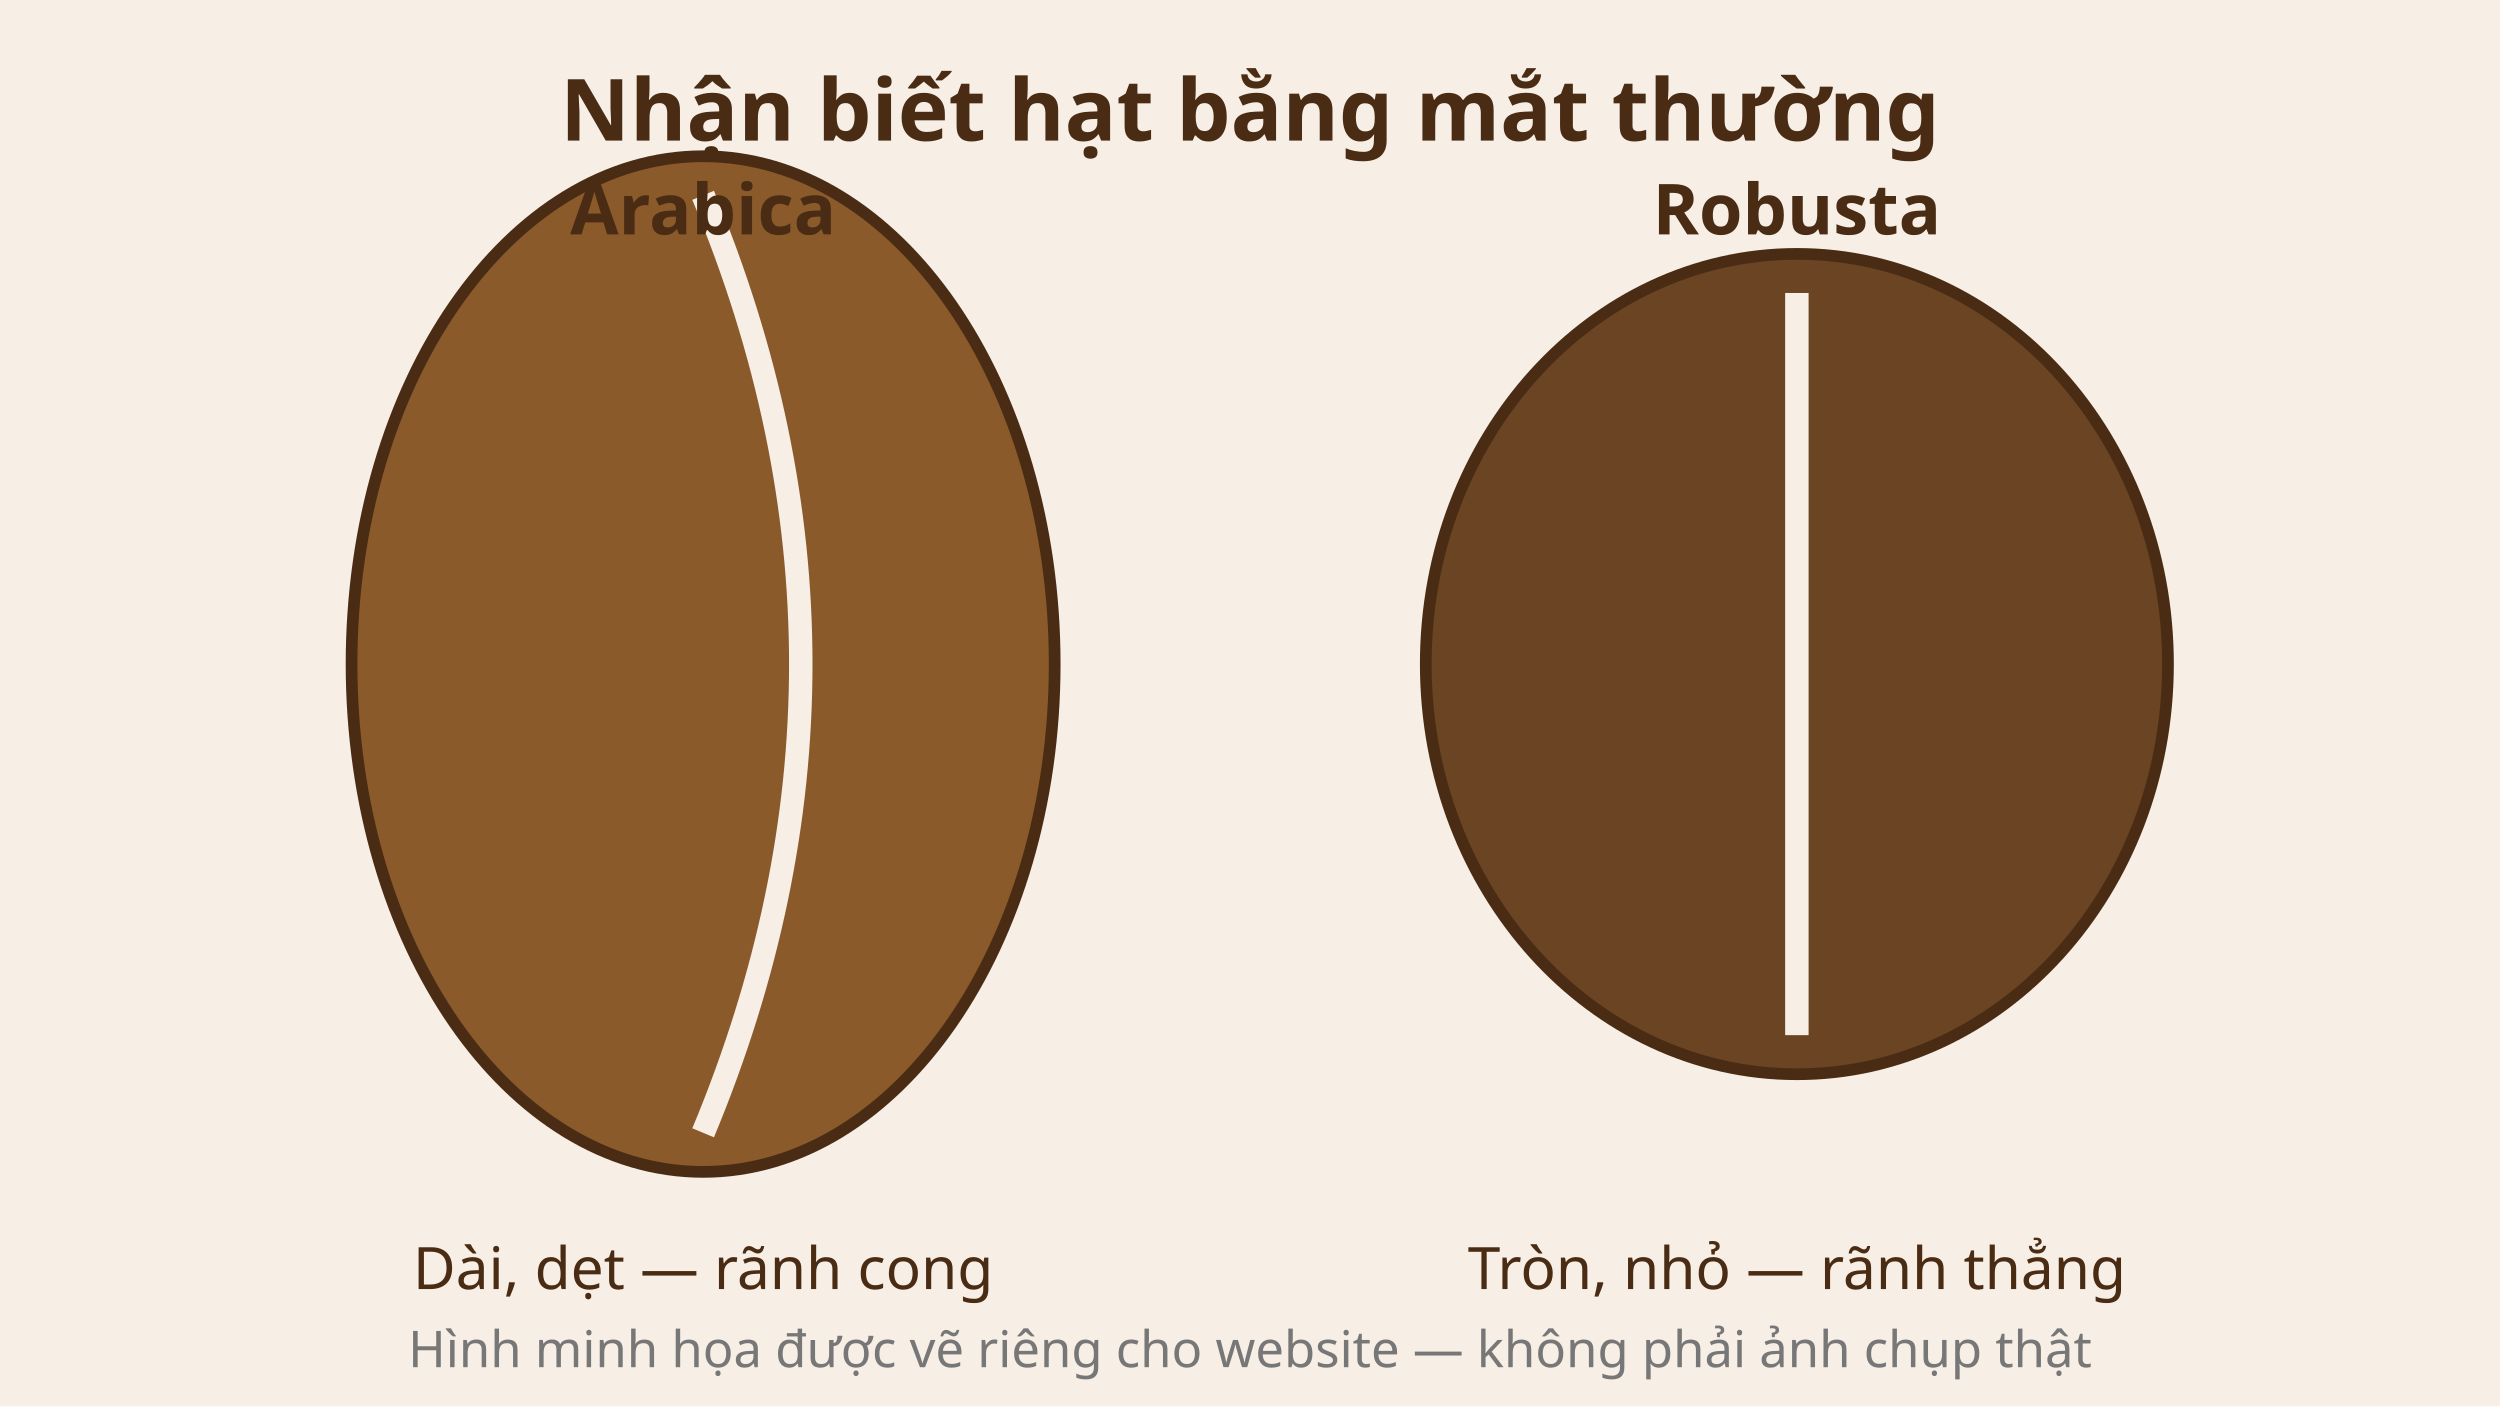
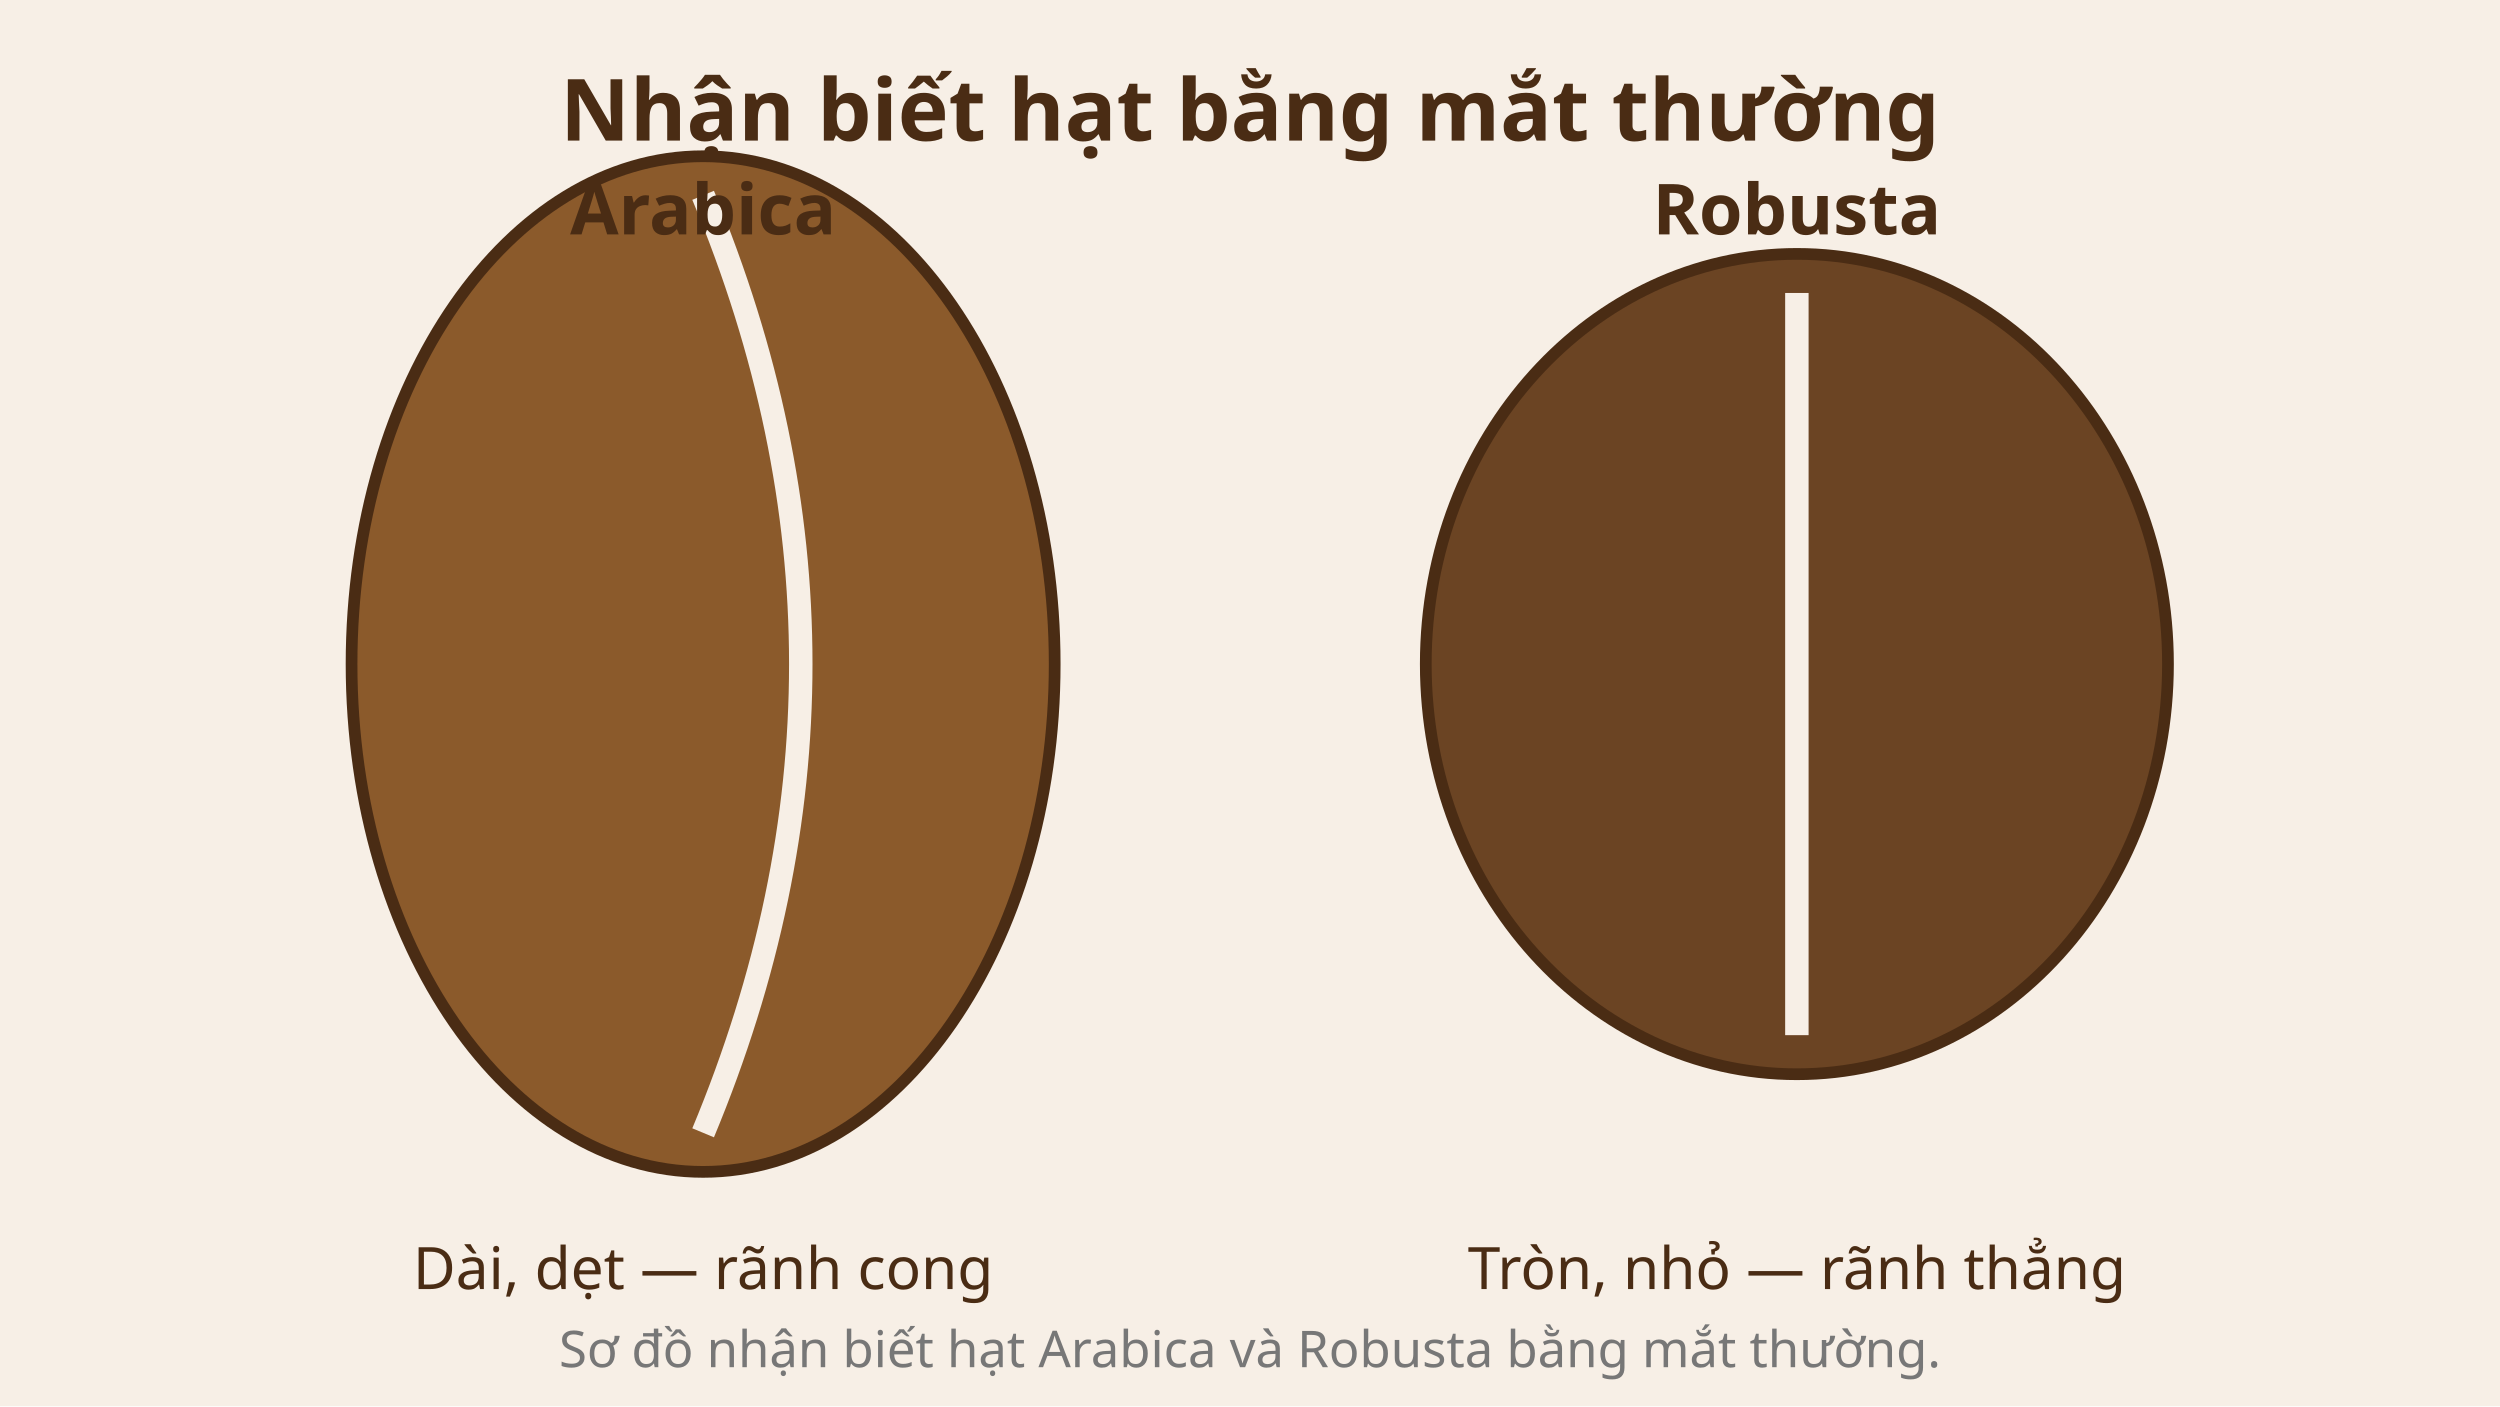
<svg xmlns="http://www.w3.org/2000/svg" width="640" height="360" viewBox="0 0 640 360" role="img" aria-labelledby="t d">
  <rect width="640" height="360" fill="#f7efe6" />
  <text x="320" y="36" text-anchor="middle" font-family="sans-serif" font-size="22" font-weight="bold" fill="#4a2c14">Nhận biết hạt bằng mắt thường</text>
  <g>
    <ellipse cx="180" cy="170" rx="90" ry="130" fill="#8b5a2b" stroke="#4a2c14" stroke-width="3" />
    <path d="M 180 50 Q 230 170 180 290" fill="none" stroke="#f7efe6" stroke-width="6" />
    <text x="180" y="60" text-anchor="middle" font-family="sans-serif" font-size="18" font-weight="bold" fill="#4a2c14">Arabica</text>
    <text x="180" y="330" text-anchor="middle" font-family="sans-serif" font-size="15" fill="#4a2c14">Dài, dẹt — rãnh cong</text>
    <ellipse cx="460" cy="170" rx="95" ry="105" fill="#6b4423" stroke="#4a2c14" stroke-width="3" />
    <line x1="460" y1="75" x2="460" y2="265" stroke="#f7efe6" stroke-width="6" />
    <text x="460" y="60" text-anchor="middle" font-family="sans-serif" font-size="18" font-weight="bold" fill="#4a2c14">Robusta</text>
    <text x="460" y="330" text-anchor="middle" font-family="sans-serif" font-size="15" fill="#4a2c14">Tròn, nhỏ — rãnh thẳng</text>
  </g>
-   <text x="320" y="350" text-anchor="middle" font-family="sans-serif" font-size="13" fill="#777">Hình minh họa được vẽ riêng cho website — không phải ảnh chụp thật</text>
+   <text x="320" y="350" text-anchor="middle" font-family="sans-serif" font-size="13" fill="#777">Sơ đồ nhận biết hạt Arabica và Robusta bằng mắt thường.</text>
</svg>
